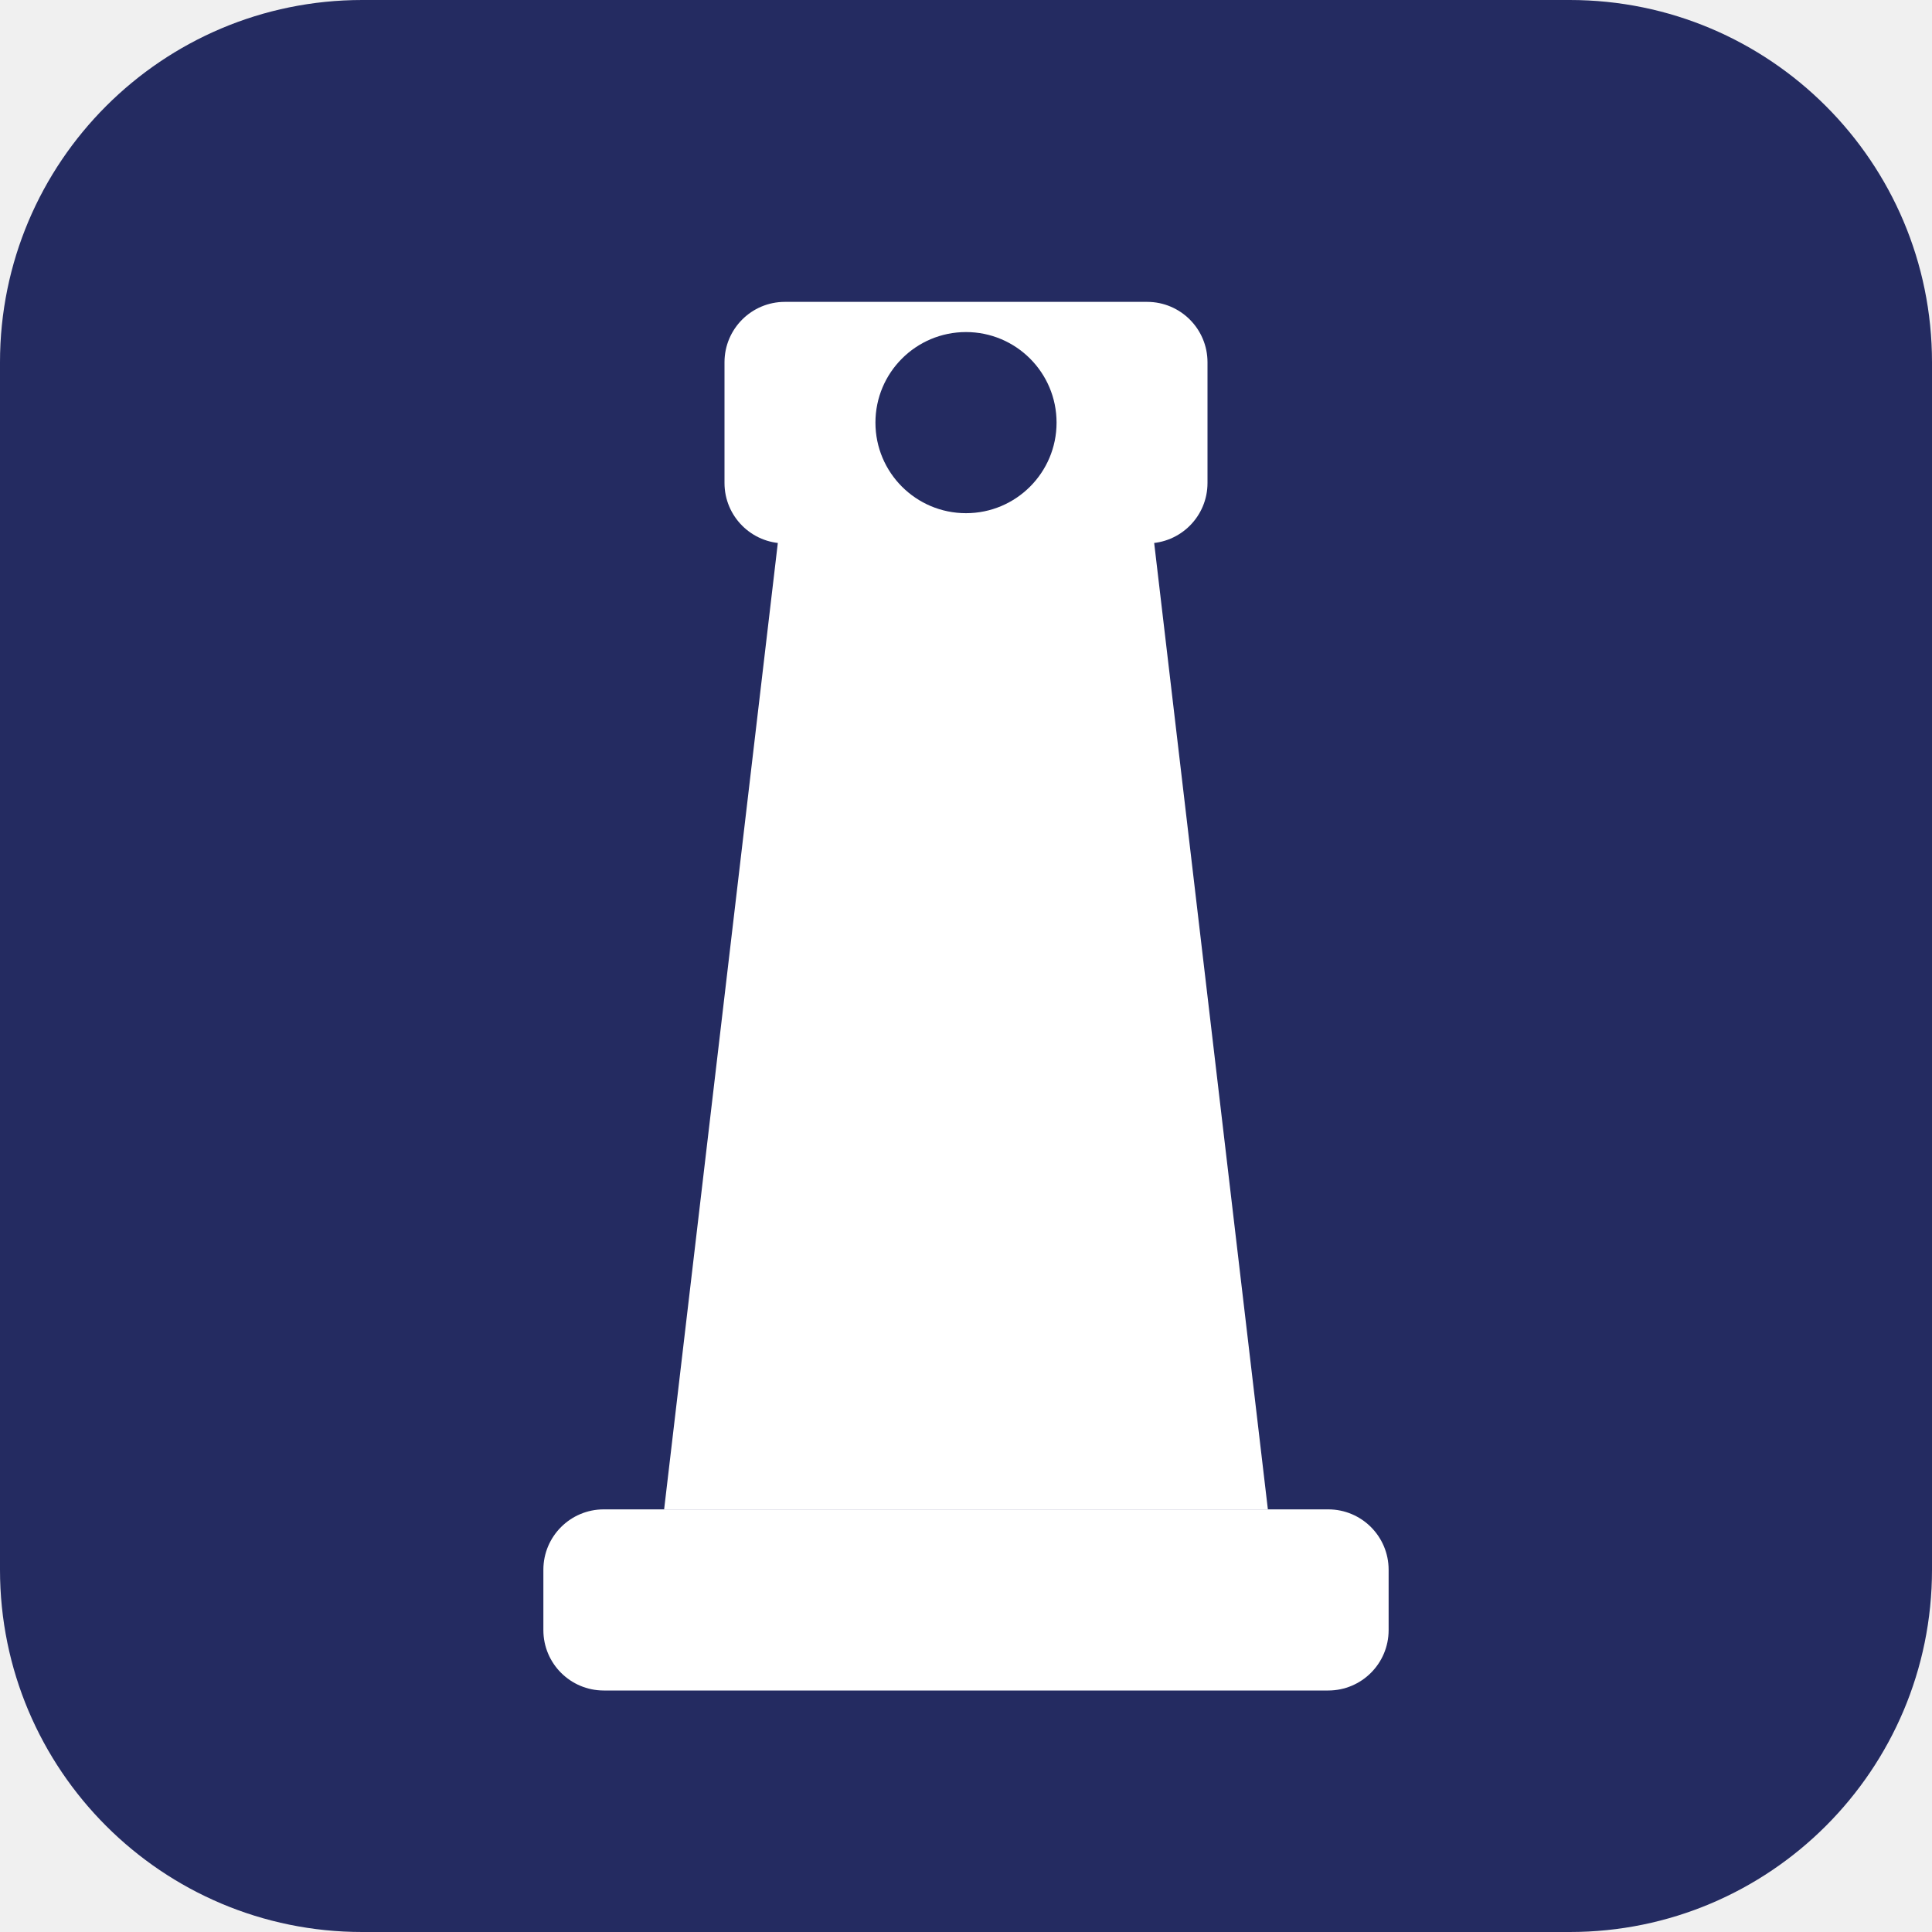
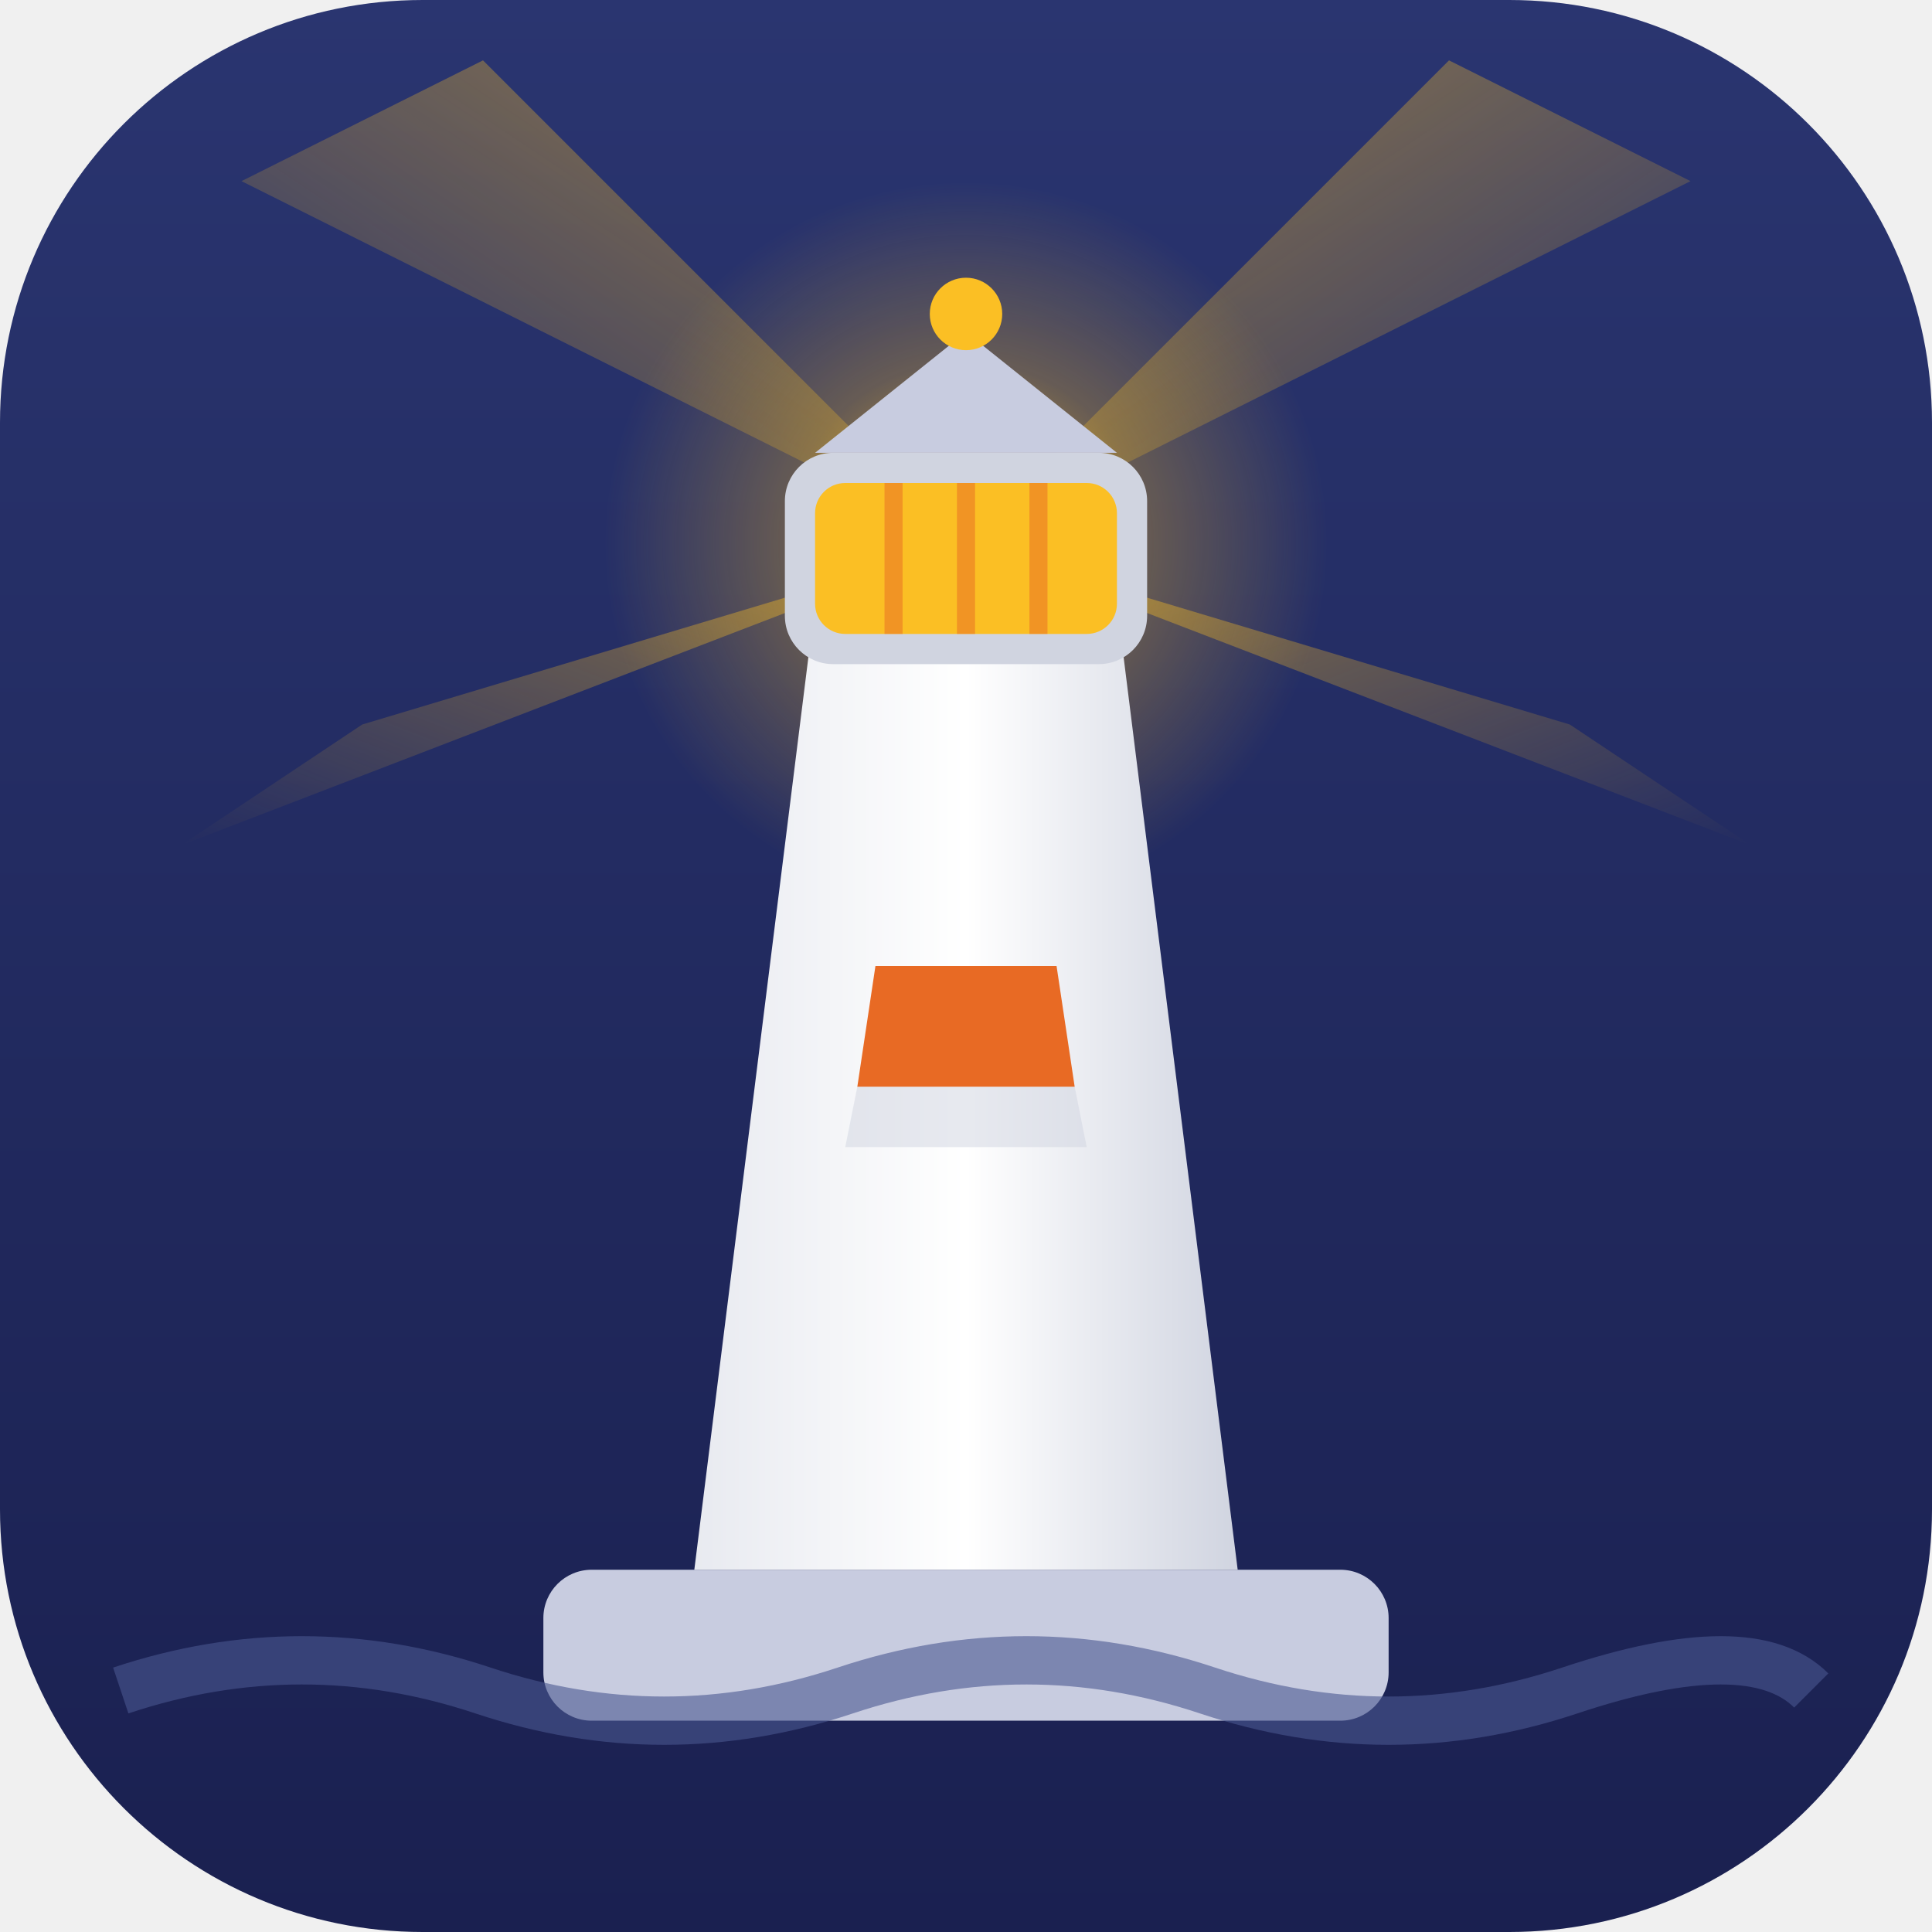
<svg xmlns="http://www.w3.org/2000/svg" viewBox="0 0 32 32" width="32" height="32">
-   <rect width="32" height="32" rx="6" ry="6" fill="#242B61" />
-   <polygon points="13,8 19,8 21,25 11,25" fill="white" />
-   <rect x="12" y="5" width="8" height="4" rx="1" fill="white" />
-   <circle cx="16" cy="7" r="1.5" fill="#242B61" />
-   <rect x="9" y="25" width="14" height="3" rx="1" fill="white" />
+   <defs>
+     <linearGradient id="bg" x1="0" y1="0" x2="0" y2="1">
+       <stop offset="0%" stop-color="#2A3570" />
+       <stop offset="100%" stop-color="#1A2050" />
+     </linearGradient>
+     <linearGradient id="body" x1="0" y1="0" x2="1" y2="0">
+       <stop offset="0%" stop-color="#E8EAF0" />
+       <stop offset="50%" stop-color="#FFFFFF" />
+       <stop offset="100%" stop-color="#D0D4E0" />
+     </linearGradient>
+     <radialGradient id="glow" cx="50%" cy="50%" r="50%">
+       <stop offset="0%" stop-color="#FBBF24" stop-opacity="0.9" />
+       <stop offset="50%" stop-color="#FBBF24" stop-opacity="0.3" />
+       <stop offset="100%" stop-color="#FBBF24" stop-opacity="0" />
+     </radialGradient>
+     <linearGradient id="beam-l" x1="1" y1="0" x2="0" y2="1">
+       <stop offset="0%" stop-color="#FBBF24" stop-opacity="0.5" />
+       <stop offset="100%" stop-color="#FBBF24" stop-opacity="0" />
+     </linearGradient>
+     <linearGradient id="beam-r" x1="0" y1="0" x2="1" y2="1">
+       <stop offset="0%" stop-color="#FBBF24" stop-opacity="0.5" />
+       <stop offset="100%" stop-color="#FBBF24" stop-opacity="0" />
+     </linearGradient>
+   </defs>
+   <rect width="32" height="32" rx="7" ry="7" fill="url(#bg)" />
+   <polygon points="16,9 4,3 8,1" fill="url(#beam-l)" />
+   <polygon points="16,9 28,3 24,1" fill="url(#beam-r)" />
+   <polygon points="16,9 3,14 6,12" fill="url(#beam-l)" />
+   <polygon points="16,9 29,14 26,12" fill="url(#beam-r)" />
+   <circle cx="16" cy="9" r="6" fill="url(#glow)" />
+   <rect x="9" y="26" width="14" height="2.5" rx="0.8" fill="#C8CCE0" />
+   <polygon points="13.5,10 18.5,10 20.5,26 11.5,26" fill="url(#body)" />
+   <polygon points="14.5,16 17.5,16 17.8,18 14.2,18" fill="#E86A24" />
+   <polygon points="14.2,18 17.8,18 18,19 14,19" fill="#D0D4E0" opacity="0.5" />
+   <rect x="13" y="7.5" width="6" height="3.5" rx="0.8" fill="#D0D4E0" />
+   <rect x="13.5" y="8" width="5" height="2.5" rx="0.5" fill="#FBBF24" />
+   <line x1="14.8" y1="8" x2="14.8" y2="10.5" stroke="#E86A24" stroke-width="0.3" opacity="0.5" />
+   <line x1="16" y1="8" x2="16" y2="10.5" stroke="#E86A24" stroke-width="0.3" opacity="0.5" />
+   <line x1="17.2" y1="8" x2="17.2" y2="10.5" stroke="#E86A24" stroke-width="0.3" opacity="0.5" />
+   <path d="M13.5,7.5 L16,5.5 L18.5,7.5 Z" fill="#C8CCE0" />
+   <circle cx="16" cy="5.2" r="0.6" fill="#FBBF24" />
+   <path d="M2,28 Q5,27 8,28 Q11,29 14,28 Q17,27 20,28 Q23,29 26,28 Q29,27 30,28" fill="none" stroke="#4A5690" stroke-width="0.8" opacity="0.6" />
</svg>
